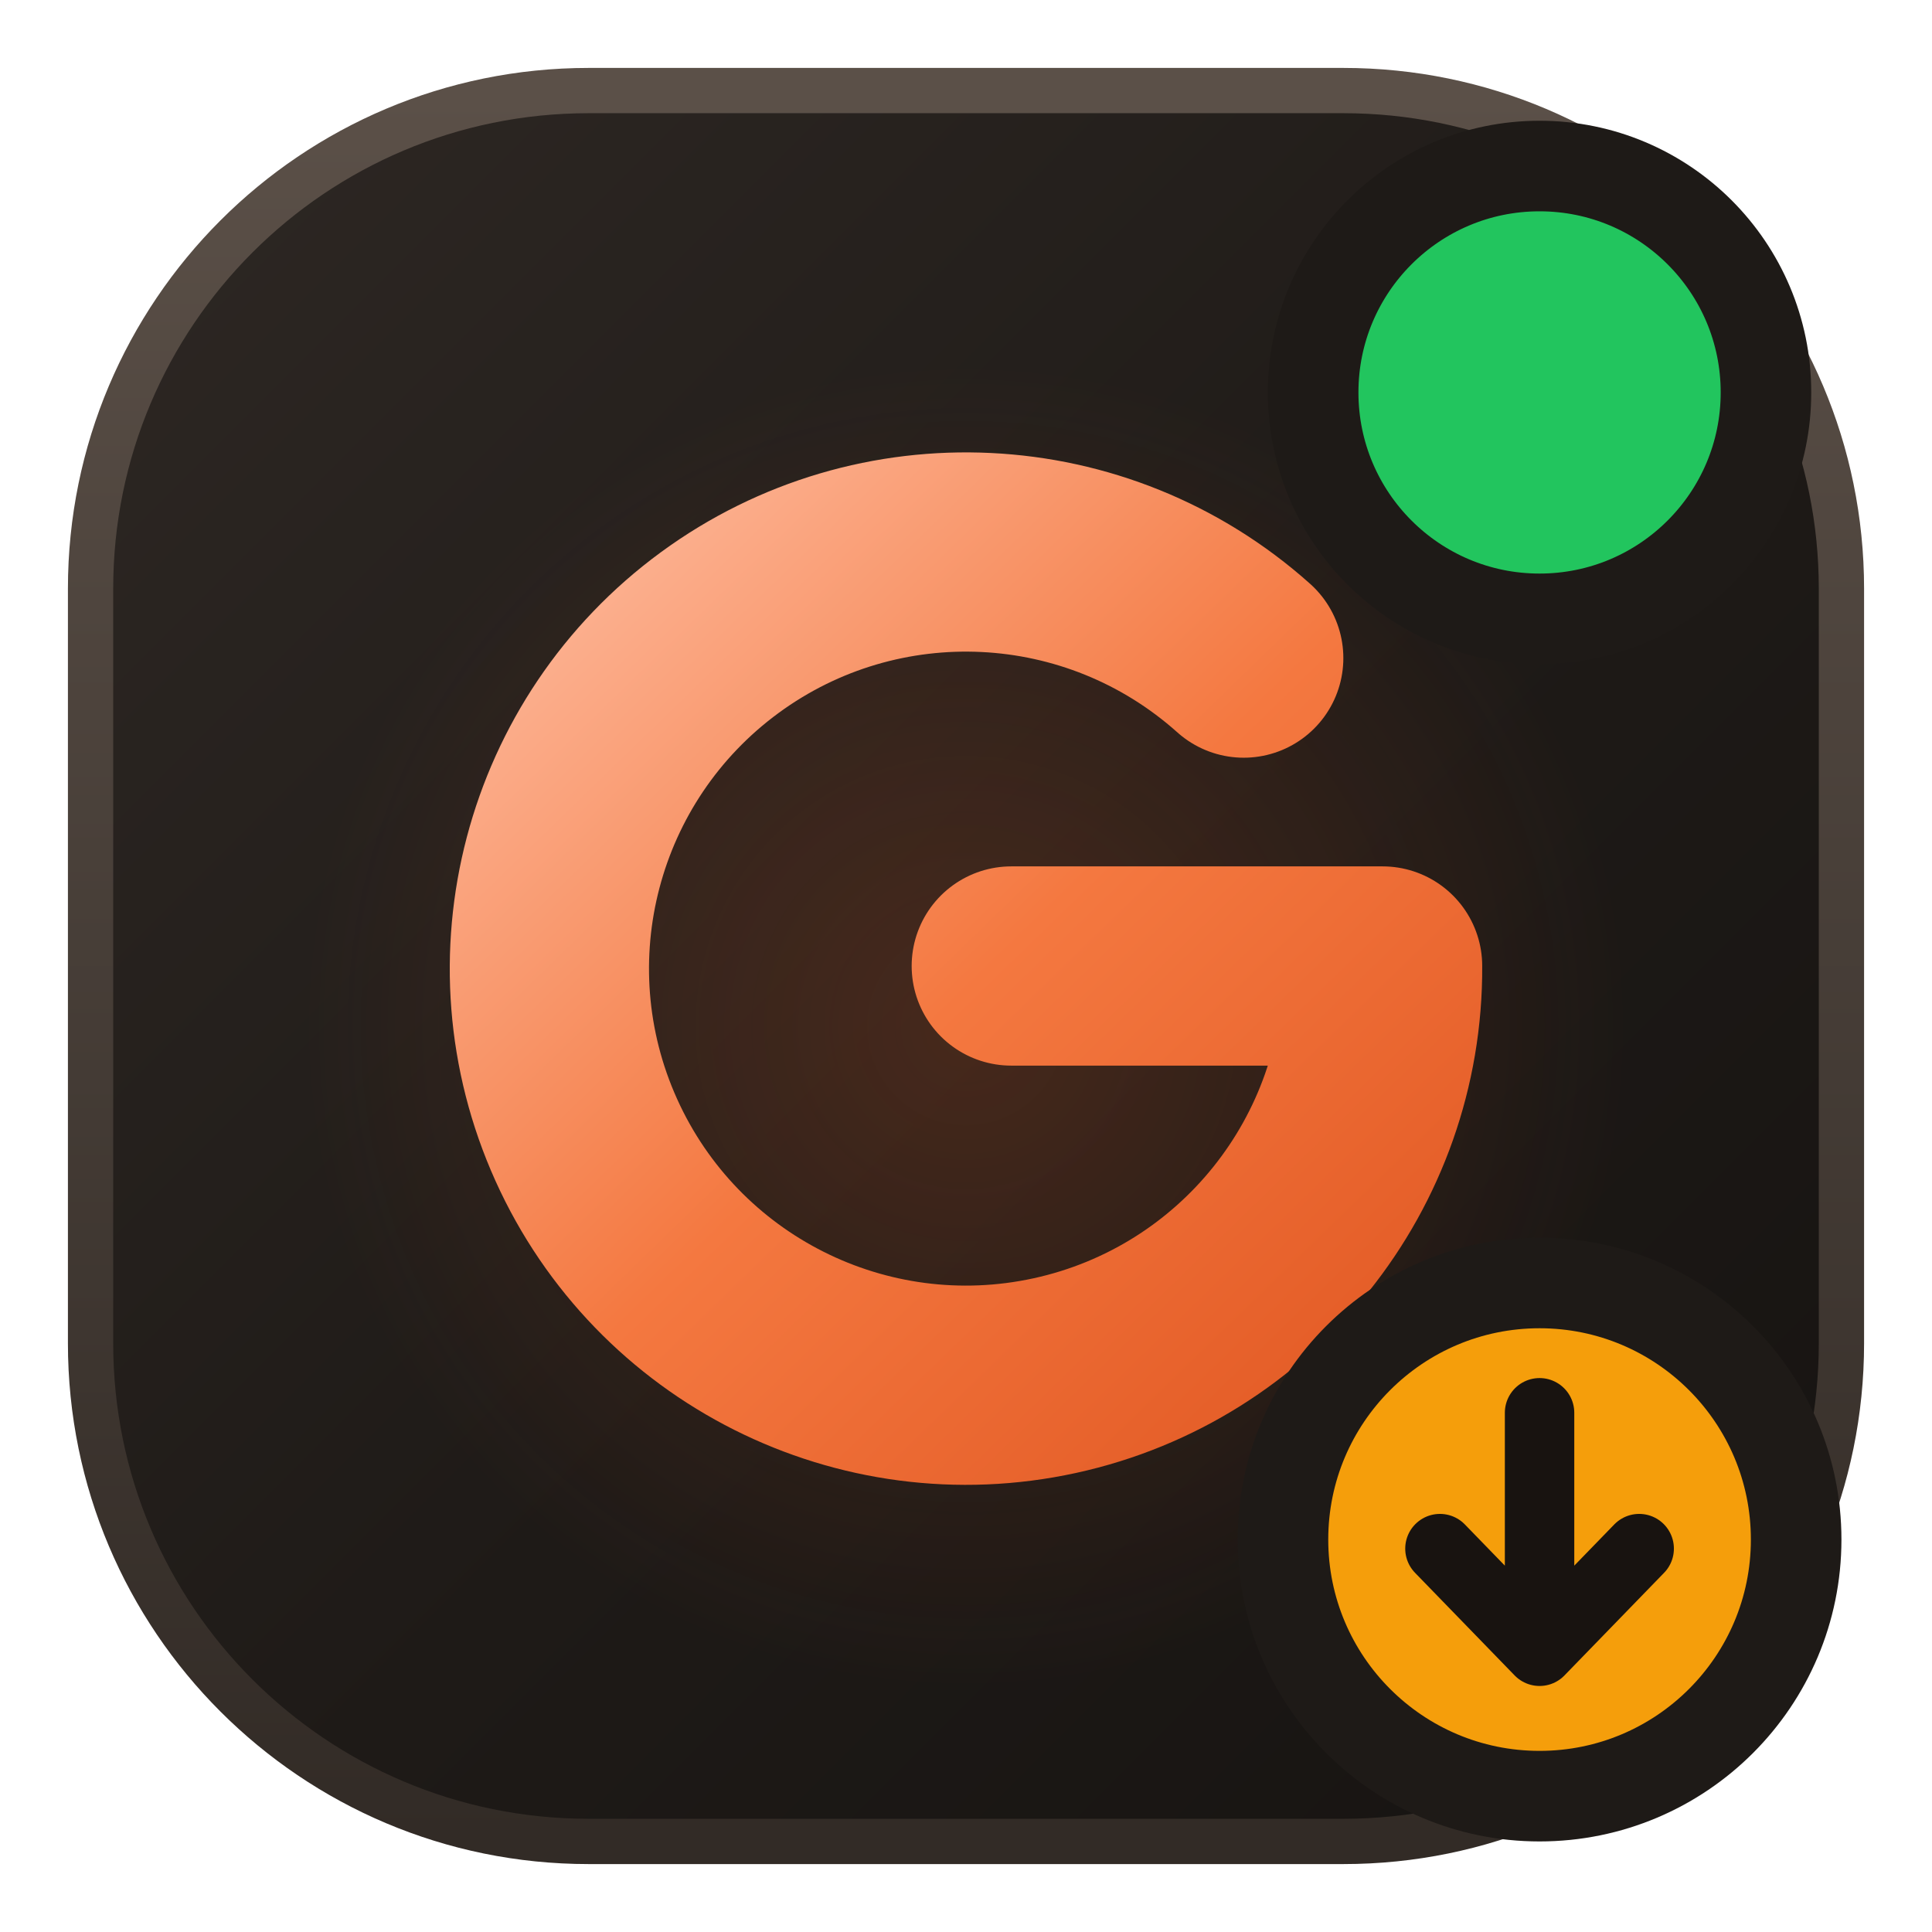
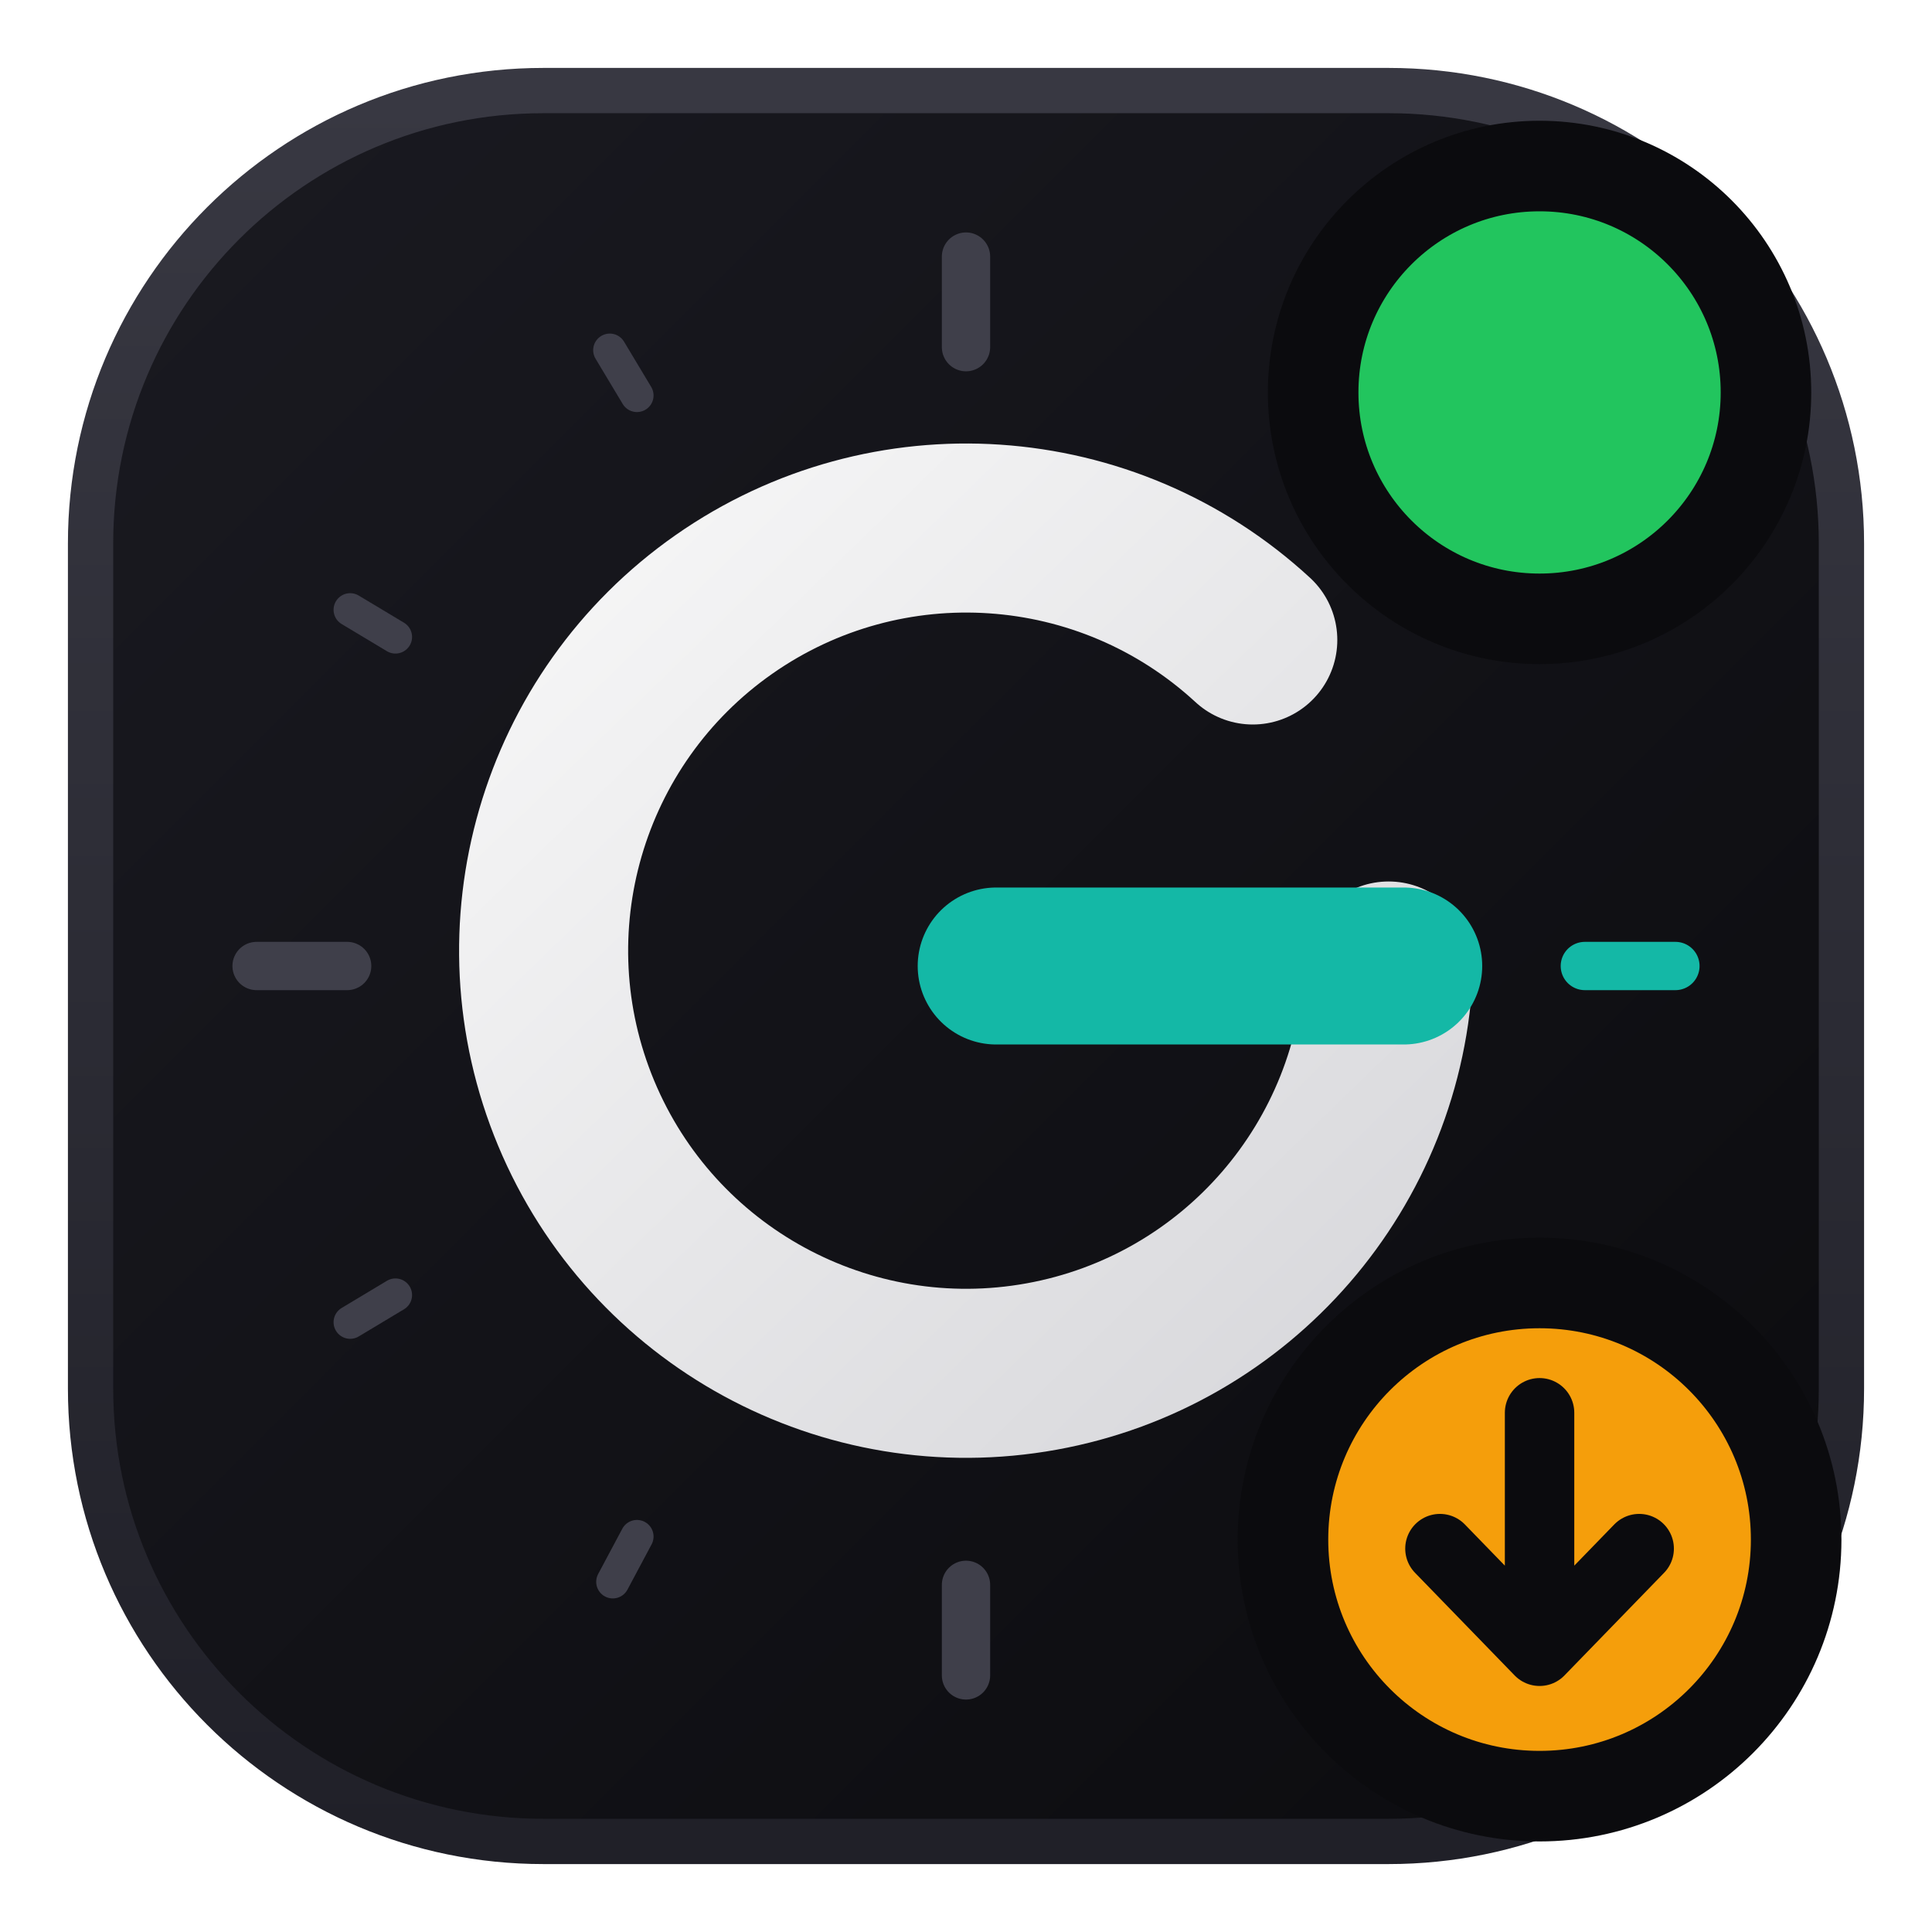
<svg xmlns="http://www.w3.org/2000/svg" viewBox="0 0 64 64" width="64" height="64">
  <defs>
    <linearGradient id="bg" gradientUnits="userSpaceOnUse" x1="3" y1="3" x2="61" y2="61">
-       <stop offset="0%" stop-color="#2E2824" />
-       <stop offset="55%" stop-color="#1E1A17" />
-       <stop offset="100%" stop-color="#161311" />
+       <stop offset="0%" stop-color="#1A1A21" />
+       <stop offset="100%" stop-color="#0B0B0E" />
    </linearGradient>
    <linearGradient id="rim" gradientUnits="userSpaceOnUse" x1="32" y1="3" x2="32" y2="61">
-       <stop offset="0%" stop-color="#5B5048" />
-       <stop offset="100%" stop-color="#322B26" />
+       <stop offset="0%" stop-color="#383842" />
+       <stop offset="100%" stop-color="#202028" />
    </linearGradient>
-     <radialGradient id="glow" gradientUnits="userSpaceOnUse" cx="32" cy="34" r="22">
-       <stop offset="0%" stop-color="#E8612C" stop-opacity="0.20" />
-       <stop offset="100%" stop-color="#E8612C" stop-opacity="0" />
-     </radialGradient>
    <linearGradient id="mark" gradientUnits="userSpaceOnUse" x1="15" y1="14" x2="49" y2="49">
-       <stop offset="0%" stop-color="#FFC6AE" />
-       <stop offset="52%" stop-color="#F47840" />
-       <stop offset="100%" stop-color="#DF541F" />
+       <stop offset="0%" stop-color="#FAFAFA" />
+       <stop offset="100%" stop-color="#D4D4D8" />
    </linearGradient>
  </defs>
-   <rect x="3" y="3" width="58" height="58" rx="16.5" fill="url(#bg)" stroke="url(#rim)" stroke-width="1.5" />
-   <circle cx="32" cy="34" r="22" fill="url(#glow)" />
-   <path d="M 41.2 21.8 A 13.8 13.8 0 1 0 45.8 32 L 33.5 32" fill="none" stroke="url(#mark)" stroke-width="6.6" stroke-linecap="round" stroke-linejoin="round" />
-   <circle cx="51" cy="13" r="7.5" fill="#22c55e" stroke="#1E1A17" stroke-width="3" />
-   <circle cx="51" cy="51" r="8.5" fill="#f59e0b" stroke="#1E1A17" stroke-width="3" />
-   <path d="M 51 46.8 L 51 54.4 M 47.7 51.3 L 51 54.7 L 54.3 51.3" fill="none" stroke="#181310" stroke-width="2.3" stroke-linecap="round" stroke-linejoin="round" />
+   <rect x="3" y="3" width="58" height="58" rx="15" fill="url(#bg)" stroke="url(#rim)" stroke-width="1.5" />
+   <line x1="55.5" y1="32.0" x2="52.5" y2="32.0" stroke="#14B8A6" stroke-width="1.6" stroke-linecap="round" />
+   <line x1="52.4" y1="43.8" x2="50.9" y2="42.9" stroke="#3F3F4A" stroke-width="1.1" stroke-linecap="round" />
+   <line x1="43.8" y1="52.4" x2="42.9" y2="50.9" stroke="#3F3F4A" stroke-width="1.1" stroke-linecap="round" />
+   <line x1="32.0" y1="55.5" x2="32.0" y2="52.5" stroke="#3F3F4A" stroke-width="1.6" stroke-linecap="round" />
+   <line x1="20.3" y1="52.4" x2="21.1" y2="50.9" stroke="#3F3F4A" stroke-width="1.1" stroke-linecap="round" />
+   <line x1="11.6" y1="43.8" x2="13.1" y2="42.9" stroke="#3F3F4A" stroke-width="1.1" stroke-linecap="round" />
+   <line x1="8.5" y1="32.0" x2="11.5" y2="32.0" stroke="#3F3F4A" stroke-width="1.6" stroke-linecap="round" />
+   <line x1="11.6" y1="20.2" x2="13.1" y2="21.1" stroke="#3F3F4A" stroke-width="1.1" stroke-linecap="round" />
+   <line x1="20.2" y1="11.6" x2="21.1" y2="13.1" stroke="#3F3F4A" stroke-width="1.1" stroke-linecap="round" />
+   <line x1="32.0" y1="8.5" x2="32.0" y2="11.5" stroke="#3F3F4A" stroke-width="1.6" stroke-linecap="round" />
+   <line x1="43.8" y1="11.6" x2="42.9" y2="13.1" stroke="#3F3F4A" stroke-width="1.1" stroke-linecap="round" />
+   <line x1="52.4" y1="20.2" x2="50.9" y2="21.1" stroke="#3F3F4A" stroke-width="1.1" stroke-linecap="round" />
+   <path d="M 41.5 21.2 A 14 14 0 1 0 46 32" fill="none" stroke="url(#mark)" stroke-width="5.6" stroke-linecap="round" />
+   <line x1="33" y1="32" x2="46.5" y2="32" stroke="#14B8A6" stroke-width="5.2" stroke-linecap="round" />
+   <circle cx="51" cy="13" r="7.5" fill="#22c55e" stroke="#0B0B0E" stroke-width="3" />
+   <circle cx="51" cy="51" r="8.5" fill="#f59e0b" stroke="#0B0B0E" stroke-width="3" />
+   <path d="M 51 46.8 L 51 54.4 M 47.7 51.3 L 51 54.7 L 54.3 51.3" fill="none" stroke="#0B0B0E" stroke-width="2.3" stroke-linecap="round" stroke-linejoin="round" />
</svg>
